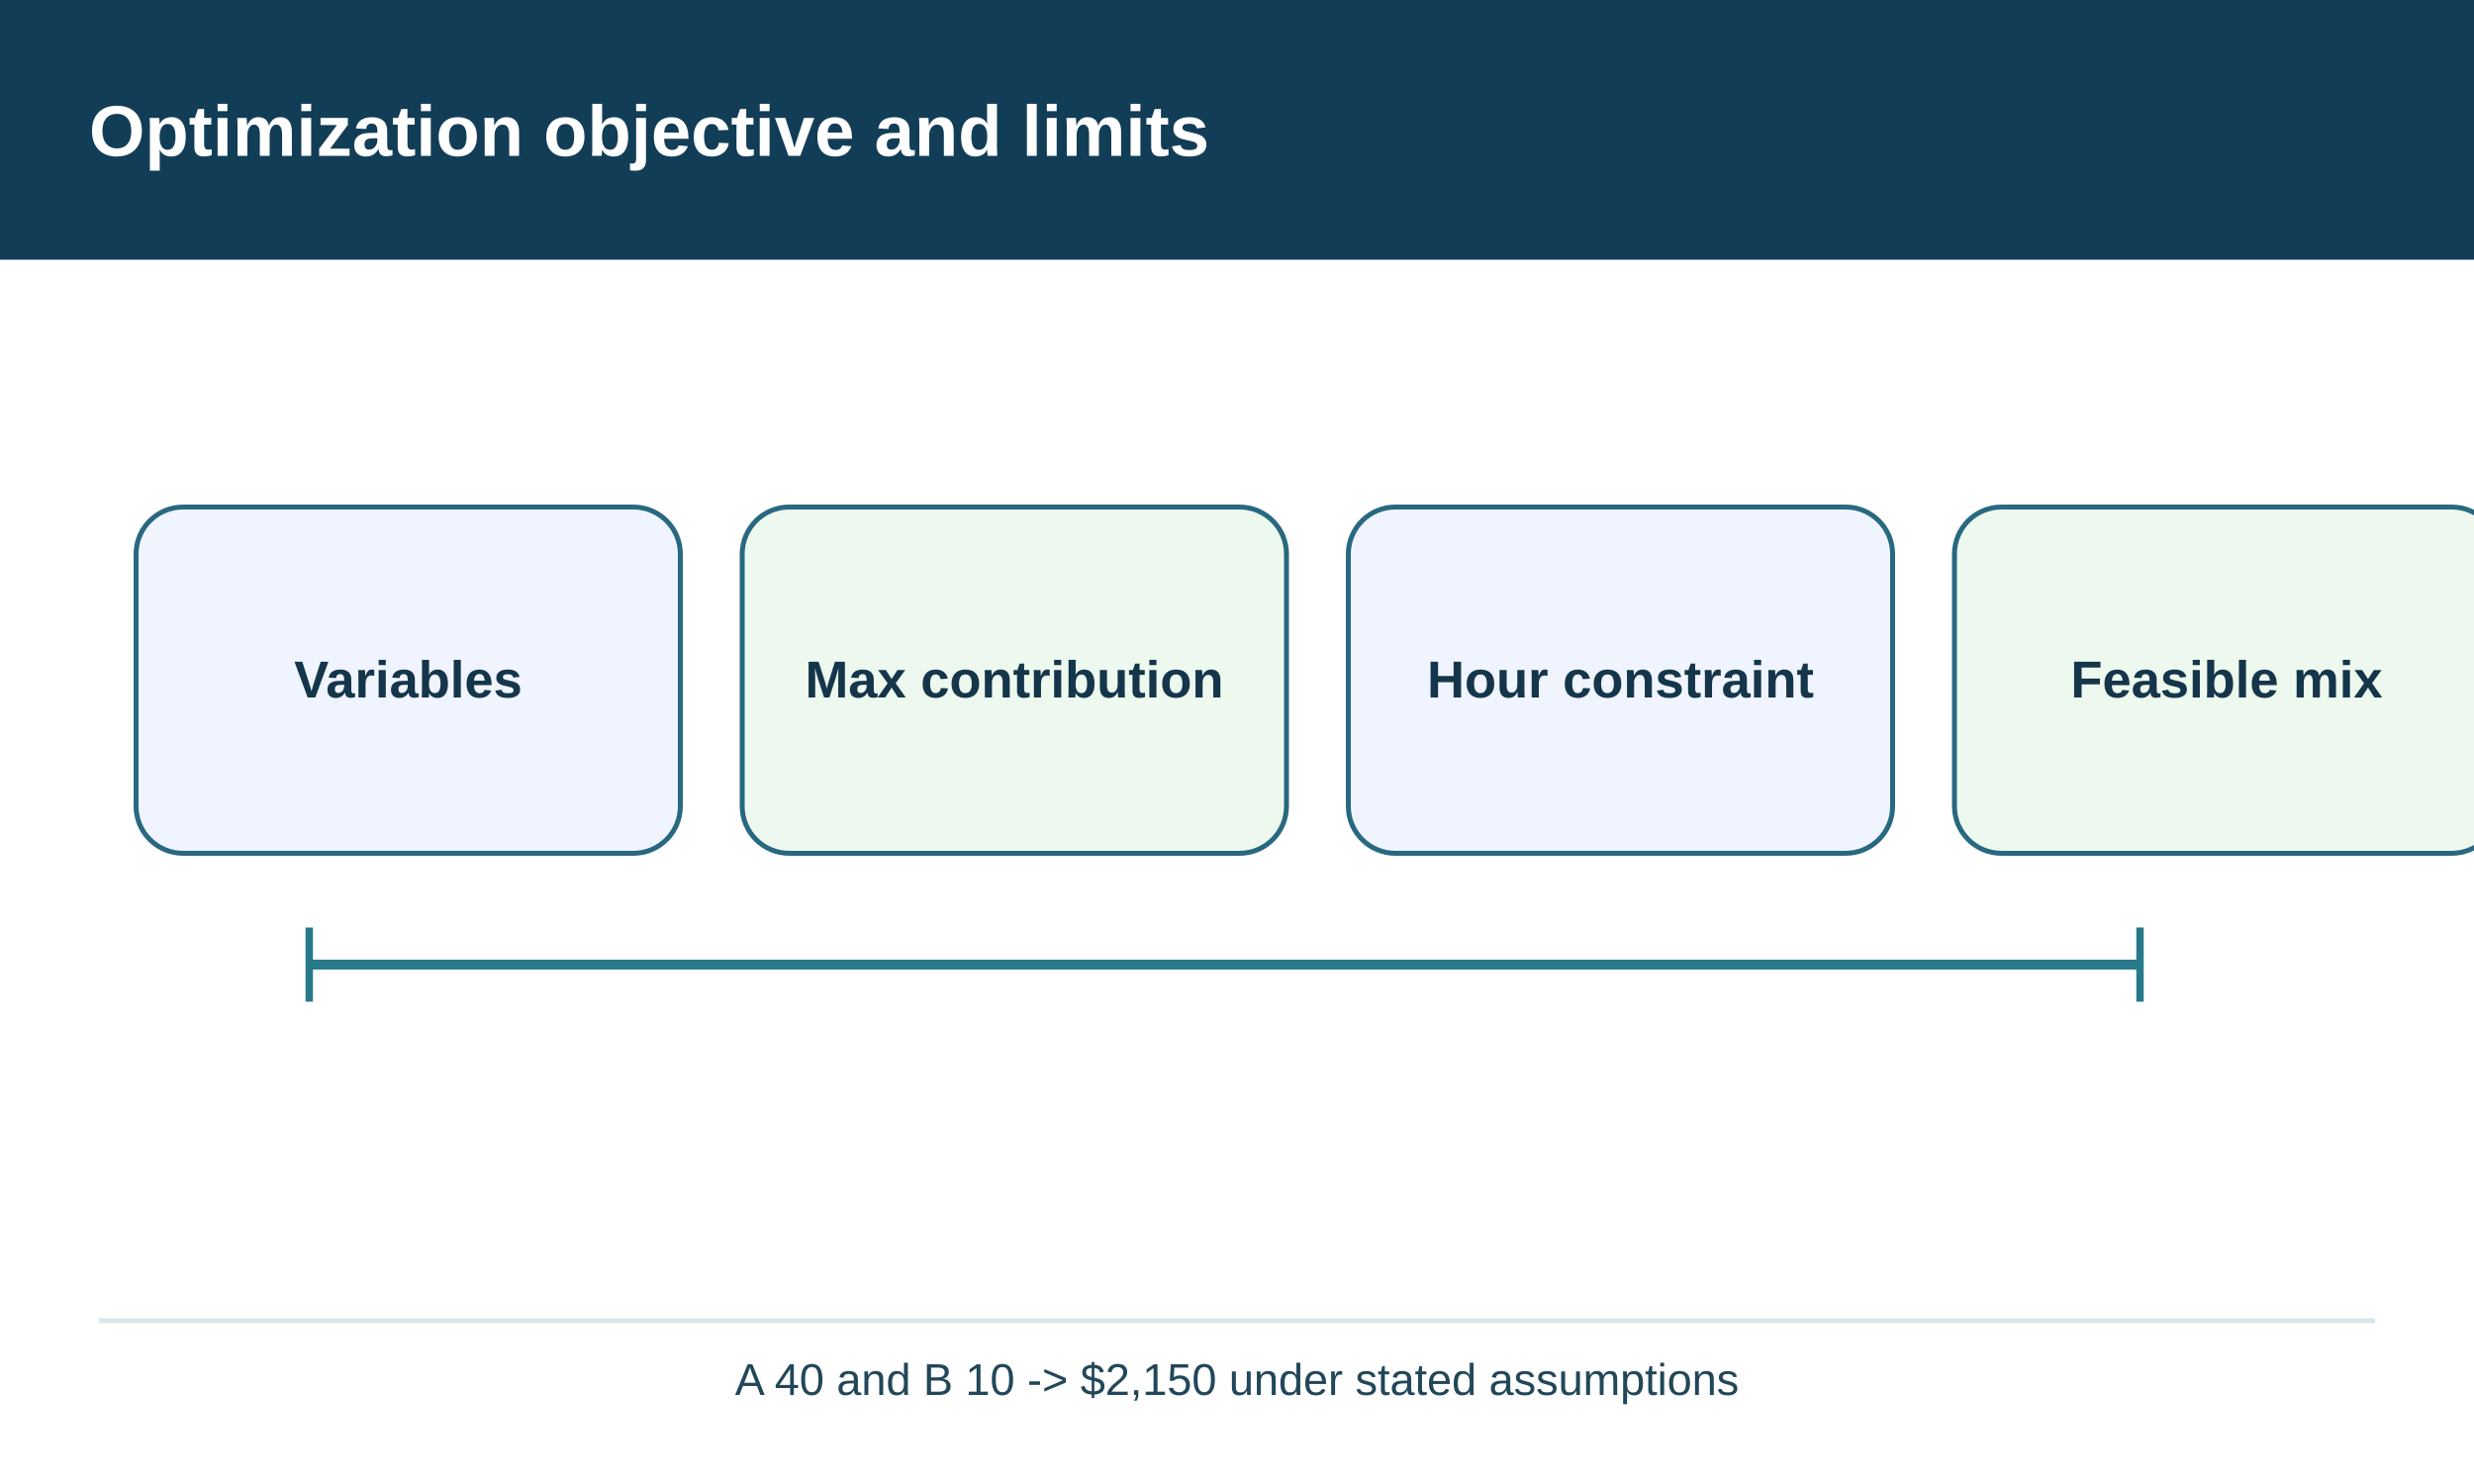
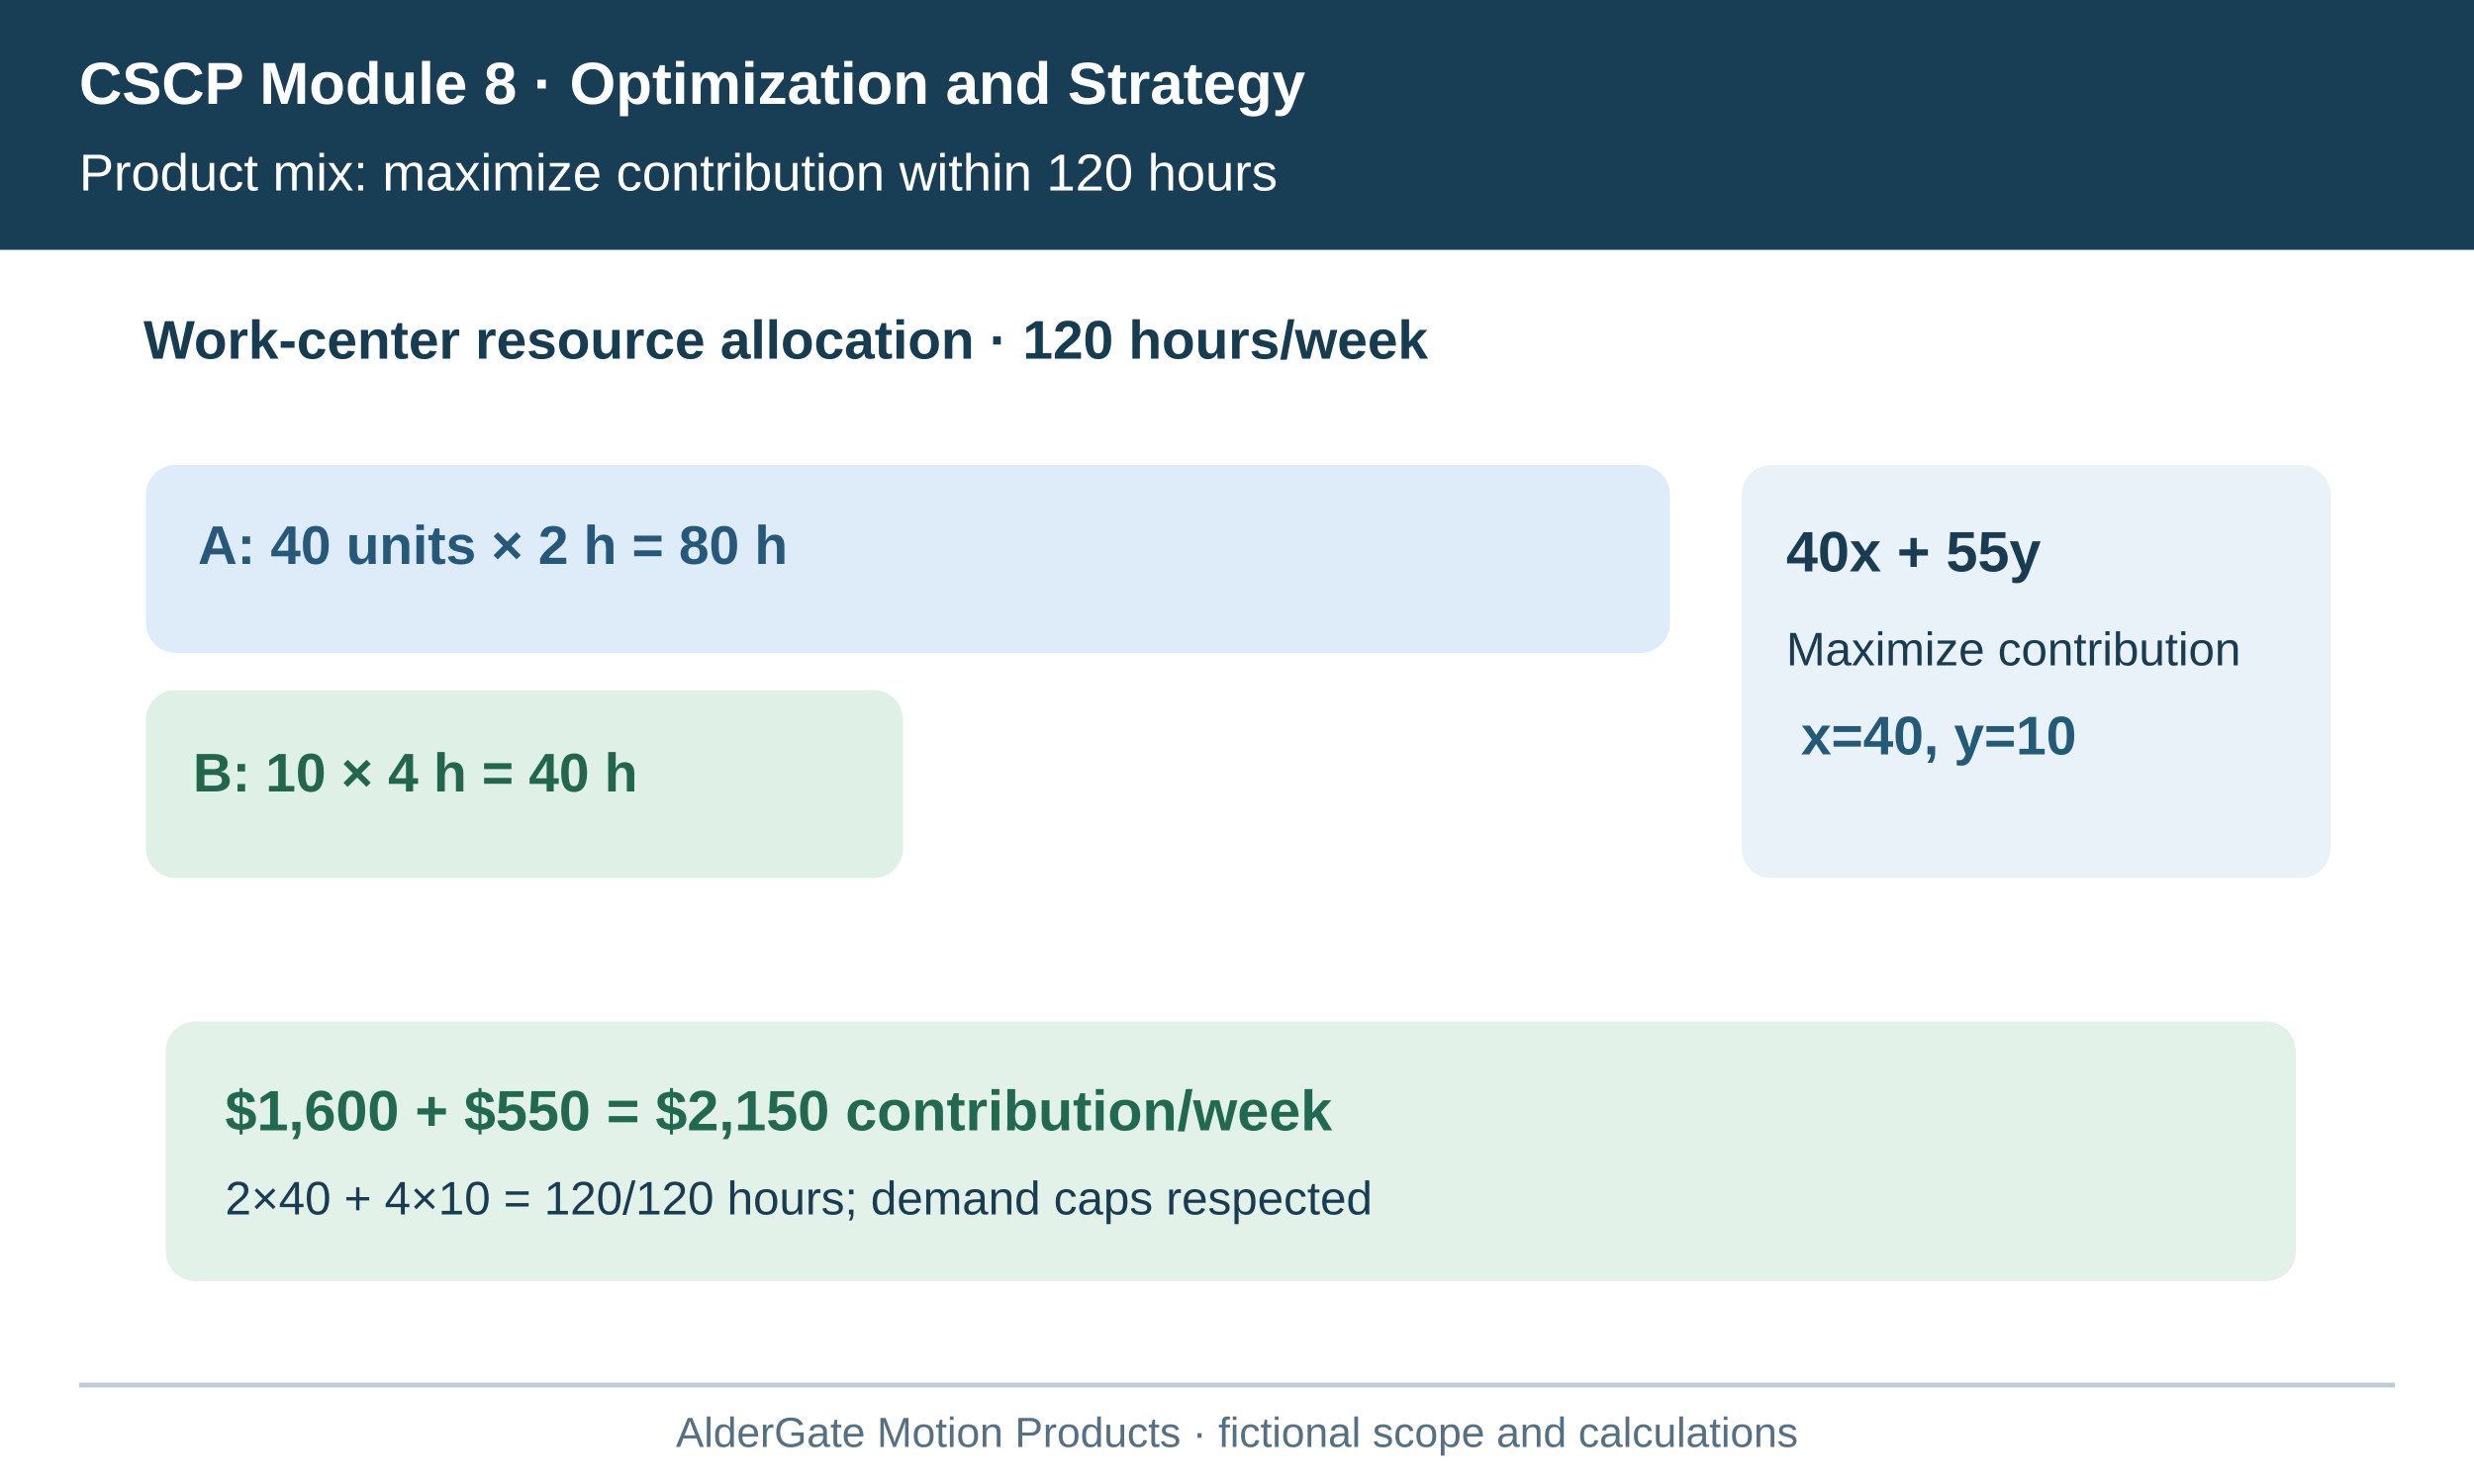
- <svg xmlns="http://www.w3.org/2000/svg" width="1000" height="600" viewBox="0 0 1000 600" role="img" aria-labelledby="title desc">
-   <defs>
-     <marker id="arrow" markerWidth="10" markerHeight="10" refX="7" refY="3" orient="auto">
-       <path d="M0,0 L0,6 L8,3 z" fill="#287a8b" />
-     </marker>
-   </defs>
-   <rect width="1000" height="600" fill="#ffffff" />
-   <rect x="0" y="0" width="1000" height="105" fill="#123d57" />
-   <text x="36" y="63" font-size="29" font-family="Arial, sans-serif" font-weight="700" fill="#ffffff">Optimization objective and limits</text>
-   <g font-family="Arial, sans-serif">
-     <rect x="55" y="205" width="220" height="140" rx="19" fill="#eff4fe" stroke="#286880" stroke-width="2" />
-     <text x="165" y="282" text-anchor="middle" font-size="21" font-weight="600" fill="#15354a">Variables</text>
-     <rect x="300" y="205" width="220" height="140" rx="19" fill="#edf9ee" stroke="#286880" stroke-width="2" />
-     <text x="410" y="282" text-anchor="middle" font-size="21" font-weight="600" fill="#15354a">Max contribution</text>
-     <rect x="545" y="205" width="220" height="140" rx="19" fill="#eff4fe" stroke="#286880" stroke-width="2" />
-     <text x="655" y="282" text-anchor="middle" font-size="21" font-weight="600" fill="#15354a">Hour constraint</text>
-     <rect x="790" y="205" width="220" height="140" rx="19" fill="#edf9ee" stroke="#286880" stroke-width="2" />
-     <text x="900" y="282" text-anchor="middle" font-size="21" font-weight="600" fill="#15354a">Feasible mix</text>
-     <path d="M125 390 H865" stroke="#287a8b" stroke-width="4" />
-     <path d="M125 375 V405 M865 375 V405" stroke="#287a8b" stroke-width="3" />
-   </g>
-   <line x1="40" y1="534" x2="960" y2="534" stroke="#d9e5e8" stroke-width="2" />
-   <text x="500" y="564" text-anchor="middle" font-family="Arial, sans-serif" font-size="18" fill="#224759">A 40 and B 10 -&gt; $2,150 under stated assumptions</text>
+ <svg xmlns="http://www.w3.org/2000/svg" viewBox="0 0 1000 600" width="1000" height="600" role="img" aria-labelledby="title desc">
+   <rect x="0" y="0" width="1000" height="600" rx="0" fill="#fff" />
+   <rect x="0" y="0" width="1000" height="101" rx="0" fill="#173e55" />
+   <text x="32" y="42" font-size="24" font-family="Arial,Helvetica,sans-serif" text-anchor="start" fill="#fff" font-weight="700">CSCP Module 8 · Optimization and Strategy</text>
+   <text x="32" y="77" font-size="21" font-family="Arial,Helvetica,sans-serif" text-anchor="start" fill="#fff">Product mix: maximize contribution within 120 hours</text>
+   <text x="58" y="145" font-size="22" font-family="Arial,Helvetica,sans-serif" text-anchor="start" fill="#153c50" font-weight="700">Work-center resource allocation · 120 hours/week</text>
+   <rect x="59" y="188" width="616" height="76" rx="12" fill="#deecfa" />
+   <text x="80" y="228" font-size="22" font-family="Arial,Helvetica,sans-serif" text-anchor="start" fill="#255879" font-weight="700">A: 40 units × 2 h = 80 h</text>
+   <rect x="59" y="279" width="306" height="76" rx="12" fill="#dff0e6" />
+   <text x="78" y="320" font-size="22" font-family="Arial,Helvetica,sans-serif" text-anchor="start" fill="#22664e" font-weight="700">B: 10 × 4 h = 40 h</text>
+   <rect x="704" y="188" width="238" height="167" rx="12" fill="#e8f2f8" />
+   <text x="722" y="231" font-size="23" font-family="Arial,Helvetica,sans-serif" text-anchor="start" fill="#193c52" font-weight="700">40x + 55y</text>
+   <text x="722" y="269" font-size="19" font-family="Arial,Helvetica,sans-serif" text-anchor="start" fill="#193c52">Maximize contribution</text>
+   <text x="728" y="305" font-size="22" font-family="Arial,Helvetica,sans-serif" text-anchor="start" fill="#235a78" font-weight="700">x=40, y=10</text>
+   <rect x="67" y="413" width="861" height="105" rx="12" fill="#e3f2e9" />
+   <text x="91" y="457" font-size="23" font-family="Arial,Helvetica,sans-serif" text-anchor="start" fill="#226951" font-weight="700">$1,600 + $550 = $2,150 contribution/week</text>
+   <text x="91" y="491" font-size="19" font-family="Arial,Helvetica,sans-serif" text-anchor="start" fill="#193c52">2×40 + 4×10 = 120/120 hours; demand caps respected</text>
+   <line x1="32" y1="560" x2="968" y2="560" stroke="#bdcdd7" stroke-width="2" />
+   <text x="500" y="585" font-size="17" font-family="Arial,Helvetica,sans-serif" text-anchor="middle" fill="#557083">AlderGate Motion Products · fictional scope and calculations</text>
</svg>
